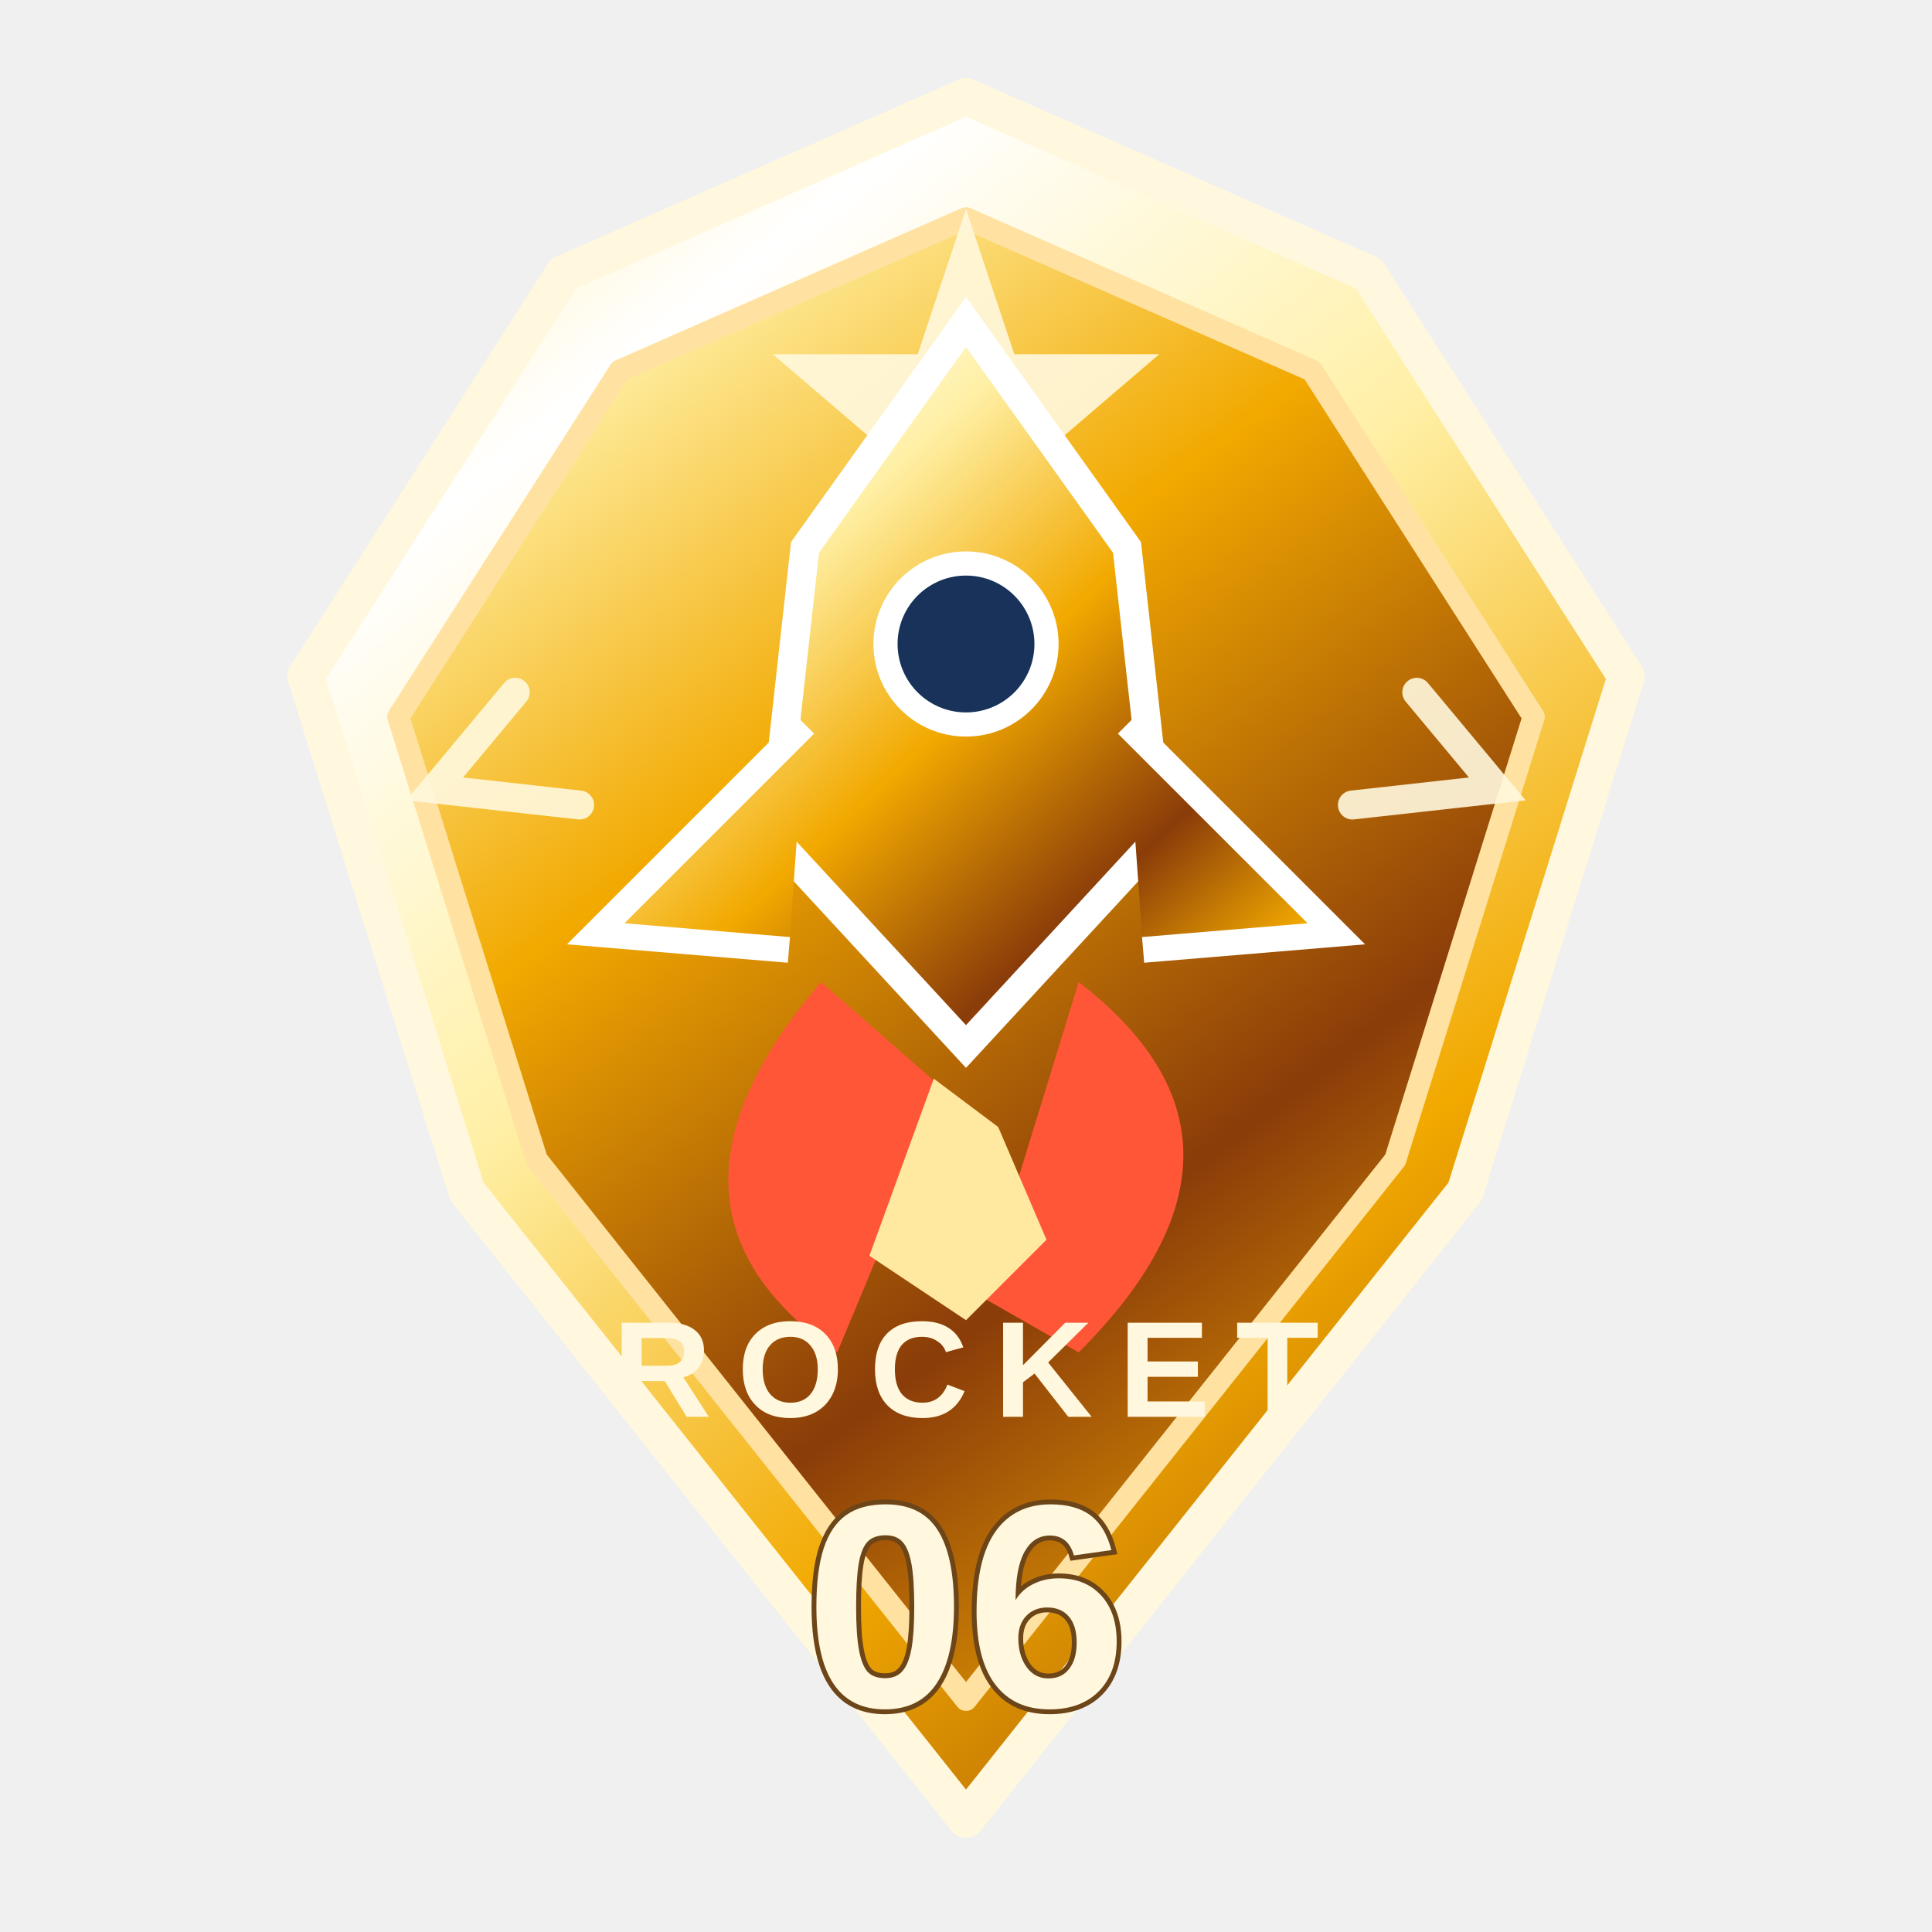
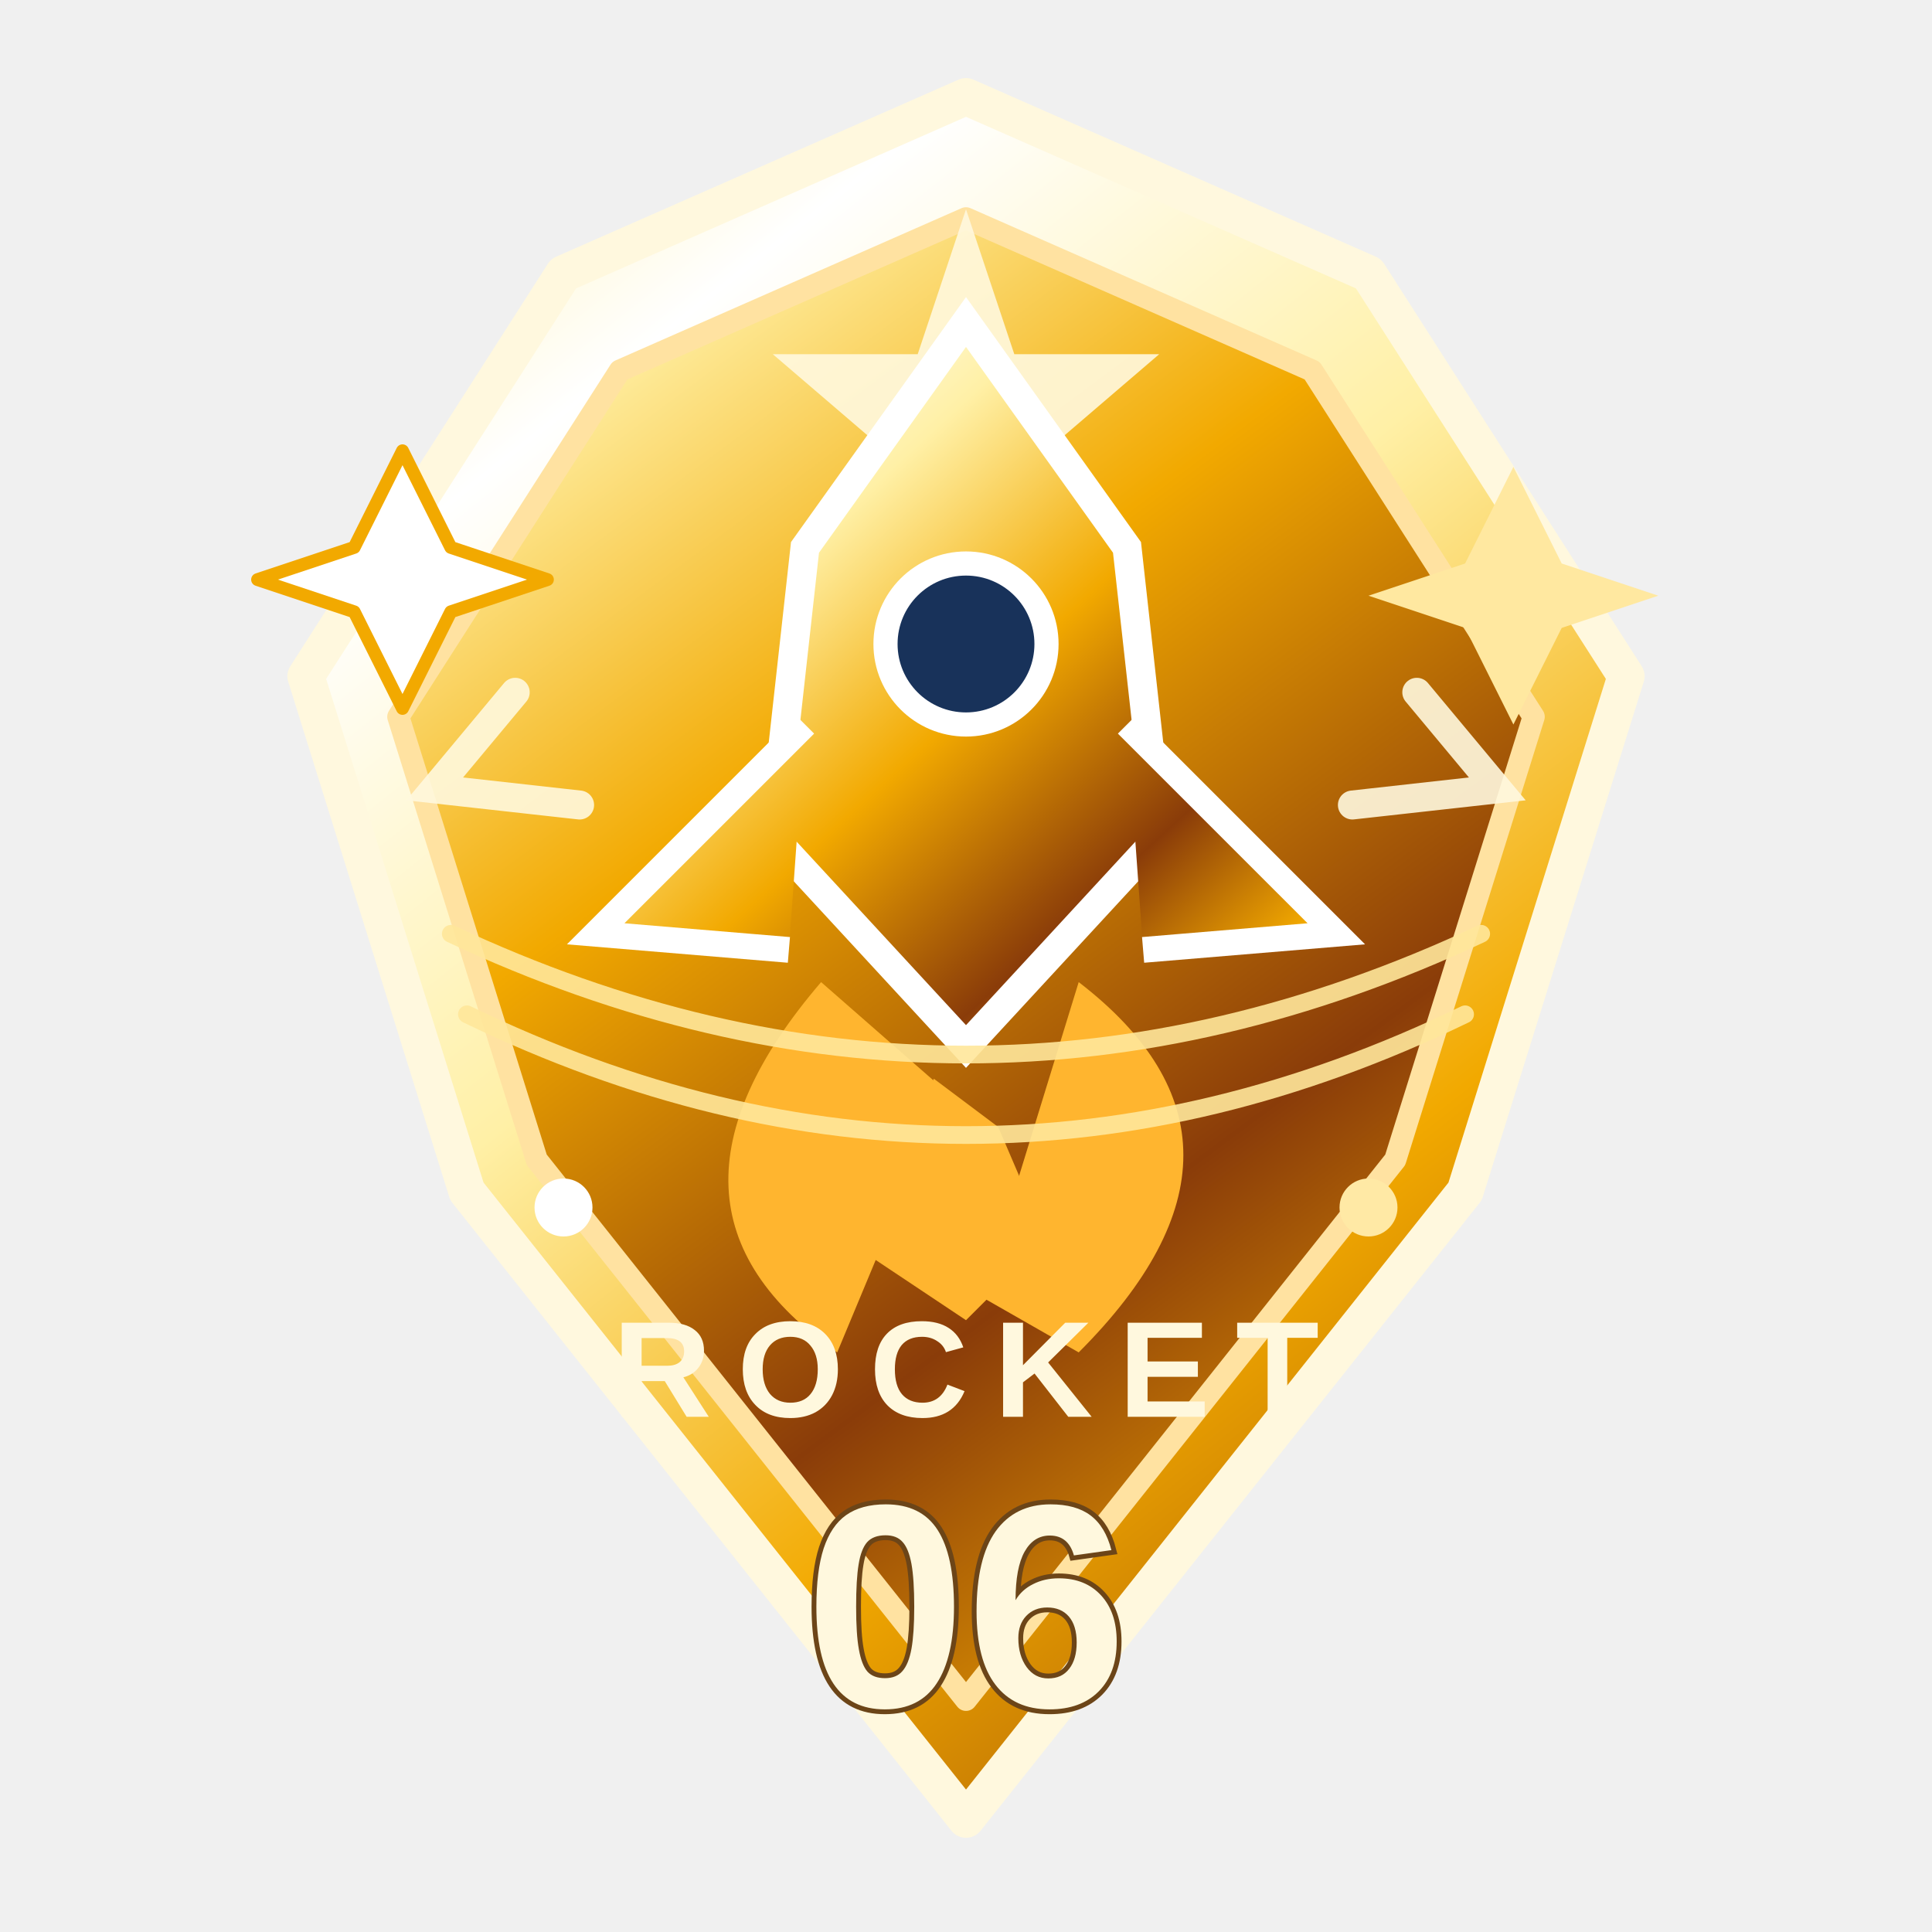
<svg xmlns="http://www.w3.org/2000/svg" width="120" height="120" viewBox="0 0 120 120" fill="none">
  <defs>
    <linearGradient id="metal" x1="18" y1="8" x2="102" y2="114" gradientUnits="userSpaceOnUse">
      <stop stop-color="#FFF0A6" />
      <stop offset=".18" stop-color="#FFFFFF" />
      <stop offset=".42" stop-color="#FFF0A6" />
      <stop offset=".68" stop-color="#F2A900" />
      <stop offset="1" stop-color="#8A3C09" />
    </linearGradient>
    <linearGradient id="inner" x1="30" y1="18" x2="94" y2="104" gradientUnits="userSpaceOnUse">
      <stop stop-color="#FFF0A6" />
      <stop offset=".3" stop-color="#F2A900" />
      <stop offset=".68" stop-color="#8A3C09" />
      <stop offset="1" stop-color="#F2A900" />
    </linearGradient>
    <linearGradient id="rocketBody" x1="42" y1="25" x2="76" y2="62" gradientUnits="userSpaceOnUse">
      <stop stop-color="#FFFFFF" />
      <stop offset=".24" stop-color="#FFF0A6" />
      <stop offset=".52" stop-color="#F2A900" />
      <stop offset=".8" stop-color="#8A3C09" />
      <stop offset="1" stop-color="#F2A900" />
    </linearGradient>
  </defs>
  <path d="M60 6 L85 17 L101 42 L91 74 L60 113 L29 74 L19 42 L35 17 Z" fill="url(#metal)" stroke="#FFF8DE" stroke-width="2.3" stroke-linejoin="round" />
  <path d="M60 6 L85 17 L101 42 L91 74 L60 113 L29 74 L19 42 L35 17 Z" transform="translate(60 60) scale(.86) translate(-60 -60)" fill="url(#inner)" stroke="#FFE2A1" stroke-width="1.6" stroke-linejoin="round" />
  <path d="M60 13 L63 22 L72 22 L65 28 L68 37 L60 32 L52 37 L55 28 L48 22 L57 22 Z" fill="#FFF8DE" opacity=".9" />
  <path d="M60 20 L70 34 L72 52 L60 65 L48 52 L50 34 Z" fill="url(#rocketBody)" stroke="#FFFFFF" stroke-width="1.8" />
  <path d="M50 45 L37 58 L49 59 M70 45 L83 58 L71 59" fill="url(#rocketBody)" stroke="#FFFFFF" stroke-width="1.6" />
  <circle cx="60" cy="40" r="5" fill="#18325A" stroke="#FFFFFF" stroke-width="1.5" />
-   <path d="M51 61 Q39 75 52 84 L57 72 L60 80 L67 84 Q80 71 67 61 L63 74 L59 68 Z" fill="#FF5638" />
-   <path d="M58 67 L54 78 L60 82 L65 77 L62 70 Z" fill="#FFE8A0" />
+   <path d="M51 61 Q39 75 52 84 L57 72 L60 80 L67 84 Q80 71 67 61 L63 74 L59 68 Z" fill="#FFB52F" />
+   <path d="M58 67 L54 78 L60 82 L65 77 L62 70 Z" fill="#FFB52F" />
  <path d="M32 43 L27 49 L36 50 M88 43 L93 49 L84 50" stroke="#FFF8DE" stroke-width="1.8" stroke-linecap="round" opacity=".9" />
+   <g stroke-linecap="round" stroke-linejoin="round">
+     <path d="M25 28 L28 34 L34 36 L28 38 L25 44 L22 38 L16 36 L22 34 Z" fill="#FFFFFF" stroke="#F2A900" stroke-width=".8" />
+     <path d="M94 29 L97 35 L103 37 L97 39 L94 45 L91 39 L85 37 L91 35 Z" fill="#FFE8A0" />
+     <path d="M28 58 Q60 73 92 58 M29 63 Q60 78 91 63" stroke="#FFE79A" stroke-width="1.1" opacity=".9" />
+     <circle cx="35" cy="75" r="1.8" fill="#FFFFFF" />
+     <circle cx="85" cy="75" r="1.8" fill="#FFE9A5" />
+   </g>
  <text x="60" y="88" text-anchor="middle" font-family="Arial,sans-serif" font-size="8.5" font-weight="900" letter-spacing="1.6" fill="#FFF8DE">ROCKET</text>
  <text x="60" y="106" text-anchor="middle" font-family="Arial,sans-serif" font-size="18" font-weight="900" fill="#FFF8DE" stroke="#6C4518" stroke-width=".6" paint-order="stroke">06</text>
</svg>
